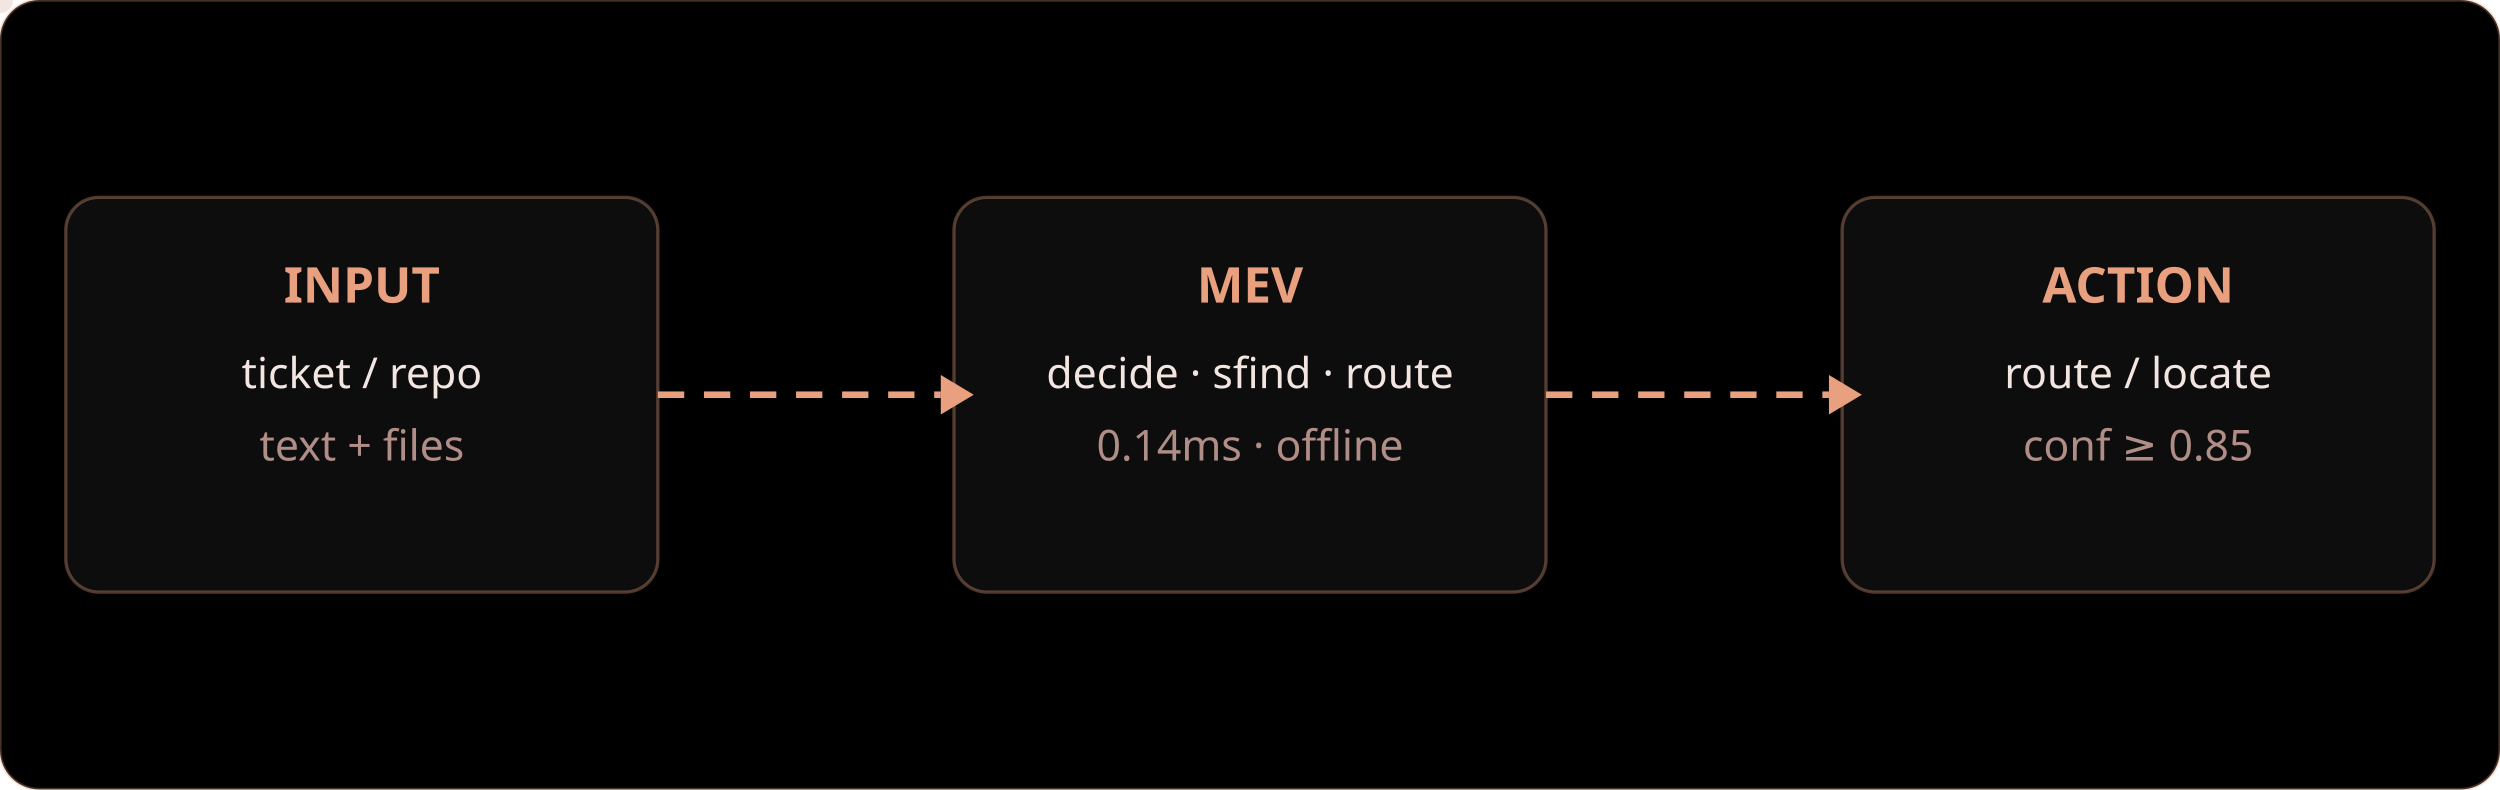
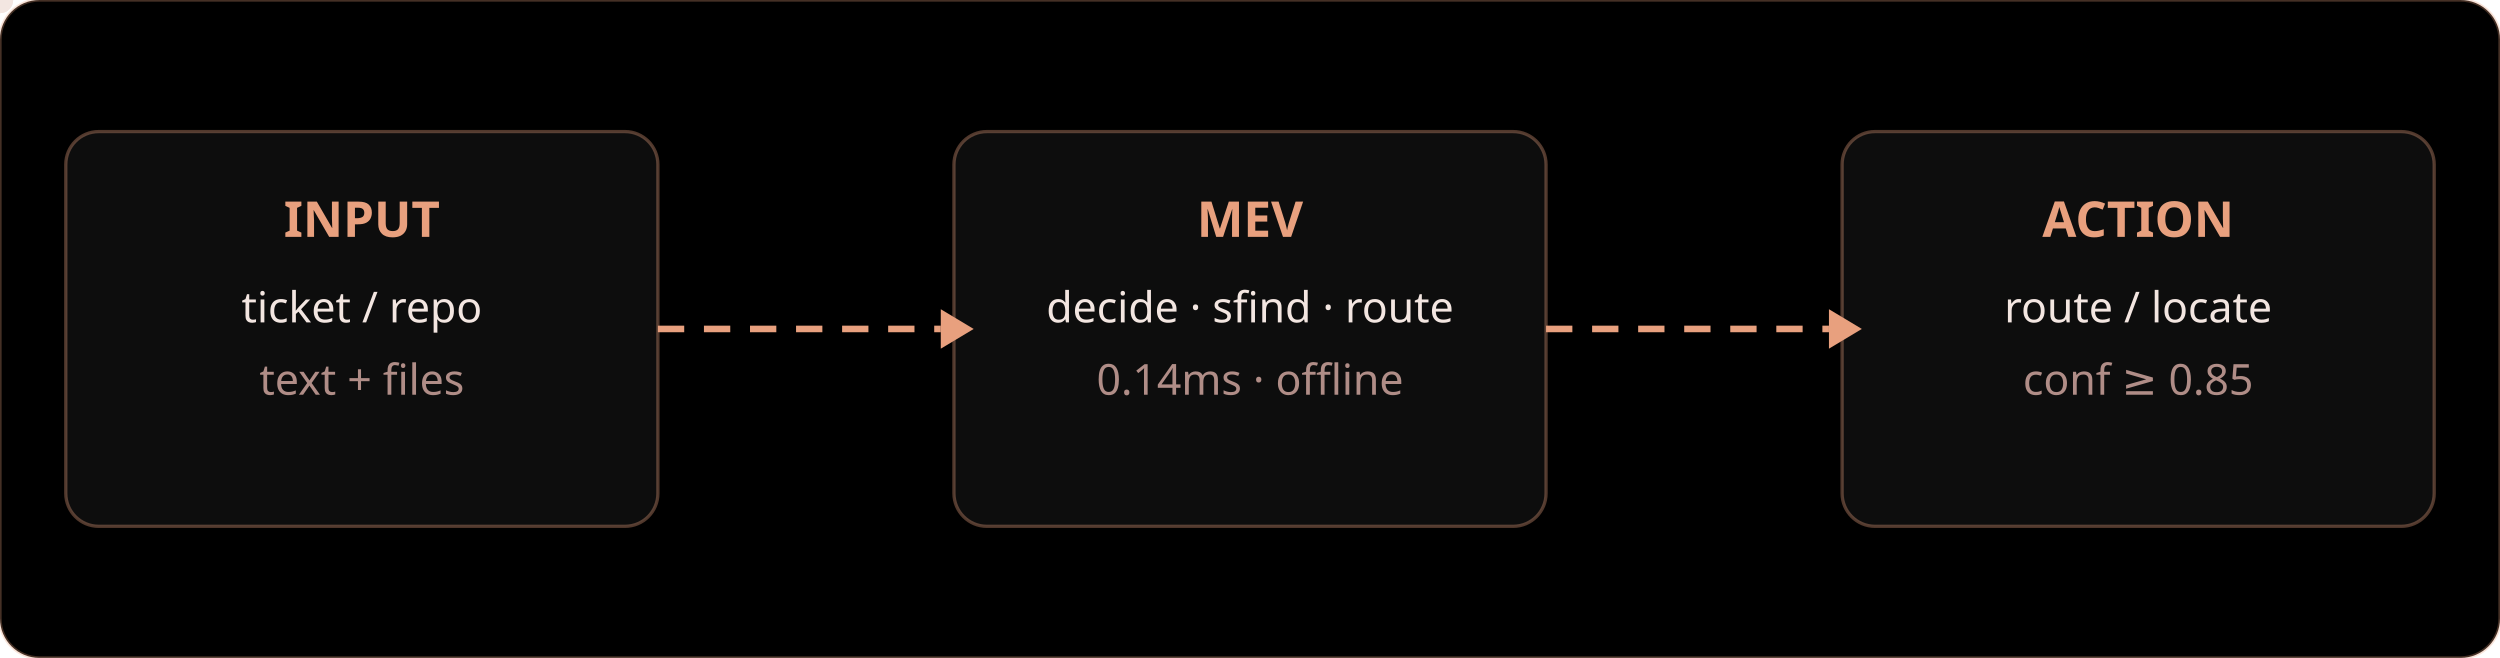
- <svg xmlns="http://www.w3.org/2000/svg" width="760" height="240" viewBox="0 0 760 240" font-family="'Segoe UI', system-ui, sans-serif">
-   <rect x="0" y="0" width="760" height="240" rx="12" fill="#000000" />
-   <rect x="0" y="0" width="760" height="240" rx="12" fill="none" stroke="#E8A07E" stroke-opacity="0.3" />
+ <svg xmlns="http://www.w3.org/2000/svg" width="760" height="200" viewBox="0 0 760 200" font-family="'Segoe UI', system-ui, sans-serif">
+   <rect x="0" y="0" width="760" height="200" rx="12" fill="#000000" />
+   <rect x="0" y="0" width="760" height="200" rx="12" fill="none" stroke="#E8A07E" stroke-opacity="0.3" />
  <g font-size="15" font-weight="600">
-     <rect x="20" y="60" width="180" height="120" rx="10" fill="#0d0d0d" stroke="#E8A07E" stroke-opacity="0.35">
+     <rect x="20" y="40" width="180" height="120" rx="10" fill="#0d0d0d" stroke="#E8A07E" stroke-opacity="0.35">
      <animate attributeName="stroke-opacity" values="0.35;0.9;0.35" dur="3s" repeatCount="indefinite" />
    </rect>
-     <text x="110" y="92" text-anchor="middle" fill="#E8A07E">INPUT</text>
-     <text x="110" y="118" text-anchor="middle" font-size="13" font-weight="400" fill="#F3E6E1">ticket / repo</text>
-     <text x="110" y="140" text-anchor="middle" font-size="13" font-weight="400" fill="#B08D87">text + files</text>
-     <rect x="290" y="60" width="180" height="120" rx="10" fill="#0d0d0d" stroke="#E8A07E" stroke-opacity="0.35">
+     <text x="110" y="72" text-anchor="middle" fill="#E8A07E">INPUT</text>
+     <text x="110" y="98" text-anchor="middle" font-size="13" font-weight="400" fill="#F3E6E1">ticket / repo</text>
+     <text x="110" y="120" text-anchor="middle" font-size="13" font-weight="400" fill="#B08D87">text + files</text>
+     <rect x="290" y="40" width="180" height="120" rx="10" fill="#0d0d0d" stroke="#E8A07E" stroke-opacity="0.35">
      <animate attributeName="stroke-opacity" values="0.35;0.9;0.35" begin="1s" dur="3s" repeatCount="indefinite" />
    </rect>
-     <text x="380" y="92" text-anchor="middle" fill="#E8A07E">MEV</text>
-     <text x="380" y="118" text-anchor="middle" font-size="13" font-weight="400" fill="#F3E6E1">decide · sfind · route</text>
-     <text x="380" y="140" text-anchor="middle" font-size="13" font-weight="400" fill="#B08D87">0.14ms · offline</text>
-     <rect x="560" y="60" width="180" height="120" rx="10" fill="#0d0d0d" stroke="#E8A07E" stroke-opacity="0.35">
+     <text x="380" y="72" text-anchor="middle" fill="#E8A07E">MEV</text>
+     <text x="380" y="98" text-anchor="middle" font-size="13" font-weight="400" fill="#F3E6E1">decide · sfind · route</text>
+     <text x="380" y="120" text-anchor="middle" font-size="13" font-weight="400" fill="#B08D87">0.14ms · offline</text>
+     <rect x="560" y="40" width="180" height="120" rx="10" fill="#0d0d0d" stroke="#E8A07E" stroke-opacity="0.35">
      <animate attributeName="stroke-opacity" values="0.35;0.9;0.35" begin="2s" dur="3s" repeatCount="indefinite" />
    </rect>
-     <text x="650" y="92" text-anchor="middle" fill="#E8A07E">ACTION</text>
-     <text x="650" y="118" text-anchor="middle" font-size="13" font-weight="400" fill="#F3E6E1">route / locate</text>
-     <text x="650" y="140" text-anchor="middle" font-size="13" font-weight="400" fill="#B08D87">conf ≥ 0.85</text>
+     <text x="650" y="72" text-anchor="middle" fill="#E8A07E">ACTION</text>
+     <text x="650" y="98" text-anchor="middle" font-size="13" font-weight="400" fill="#F3E6E1">route / locate</text>
+     <text x="650" y="120" text-anchor="middle" font-size="13" font-weight="400" fill="#B08D87">conf ≥ 0.85</text>
  </g>
  <g stroke="#E8A07E" stroke-width="2" fill="none" stroke-dasharray="8 6">
-     <line x1="200" y1="120" x2="286" y2="120">
+     <line x1="200" y1="100" x2="286" y2="100">
      <animate attributeName="stroke-dashoffset" from="28" to="0" dur="1s" repeatCount="indefinite" />
    </line>
-     <line x1="470" y1="120" x2="556" y2="120">
+     <line x1="470" y1="100" x2="556" y2="100">
      <animate attributeName="stroke-dashoffset" from="28" to="0" dur="1s" repeatCount="indefinite" />
    </line>
  </g>
  <g fill="#E8A07E" stroke="none">
-     <polygon points="286,114 296,120 286,126" />
-     <polygon points="556,114 566,120 556,126" />
+     <polygon points="286,94 296,100 286,106" />
+     <polygon points="556,94 566,100 556,106" />
  </g>
  <circle r="4" fill="#F3E6E1">
-     <animateMotion dur="2s" repeatCount="indefinite" path="M200,120 L286,120" />
+     <animateMotion dur="2s" repeatCount="indefinite" path="M200,100 L286,100" />
  </circle>
  <circle r="4" fill="#F3E6E1">
-     <animateMotion dur="2s" begin="1s" repeatCount="indefinite" path="M470,120 L556,120" />
+     <animateMotion dur="2s" begin="1s" repeatCount="indefinite" path="M470,100 L556,100" />
  </circle>
</svg>
